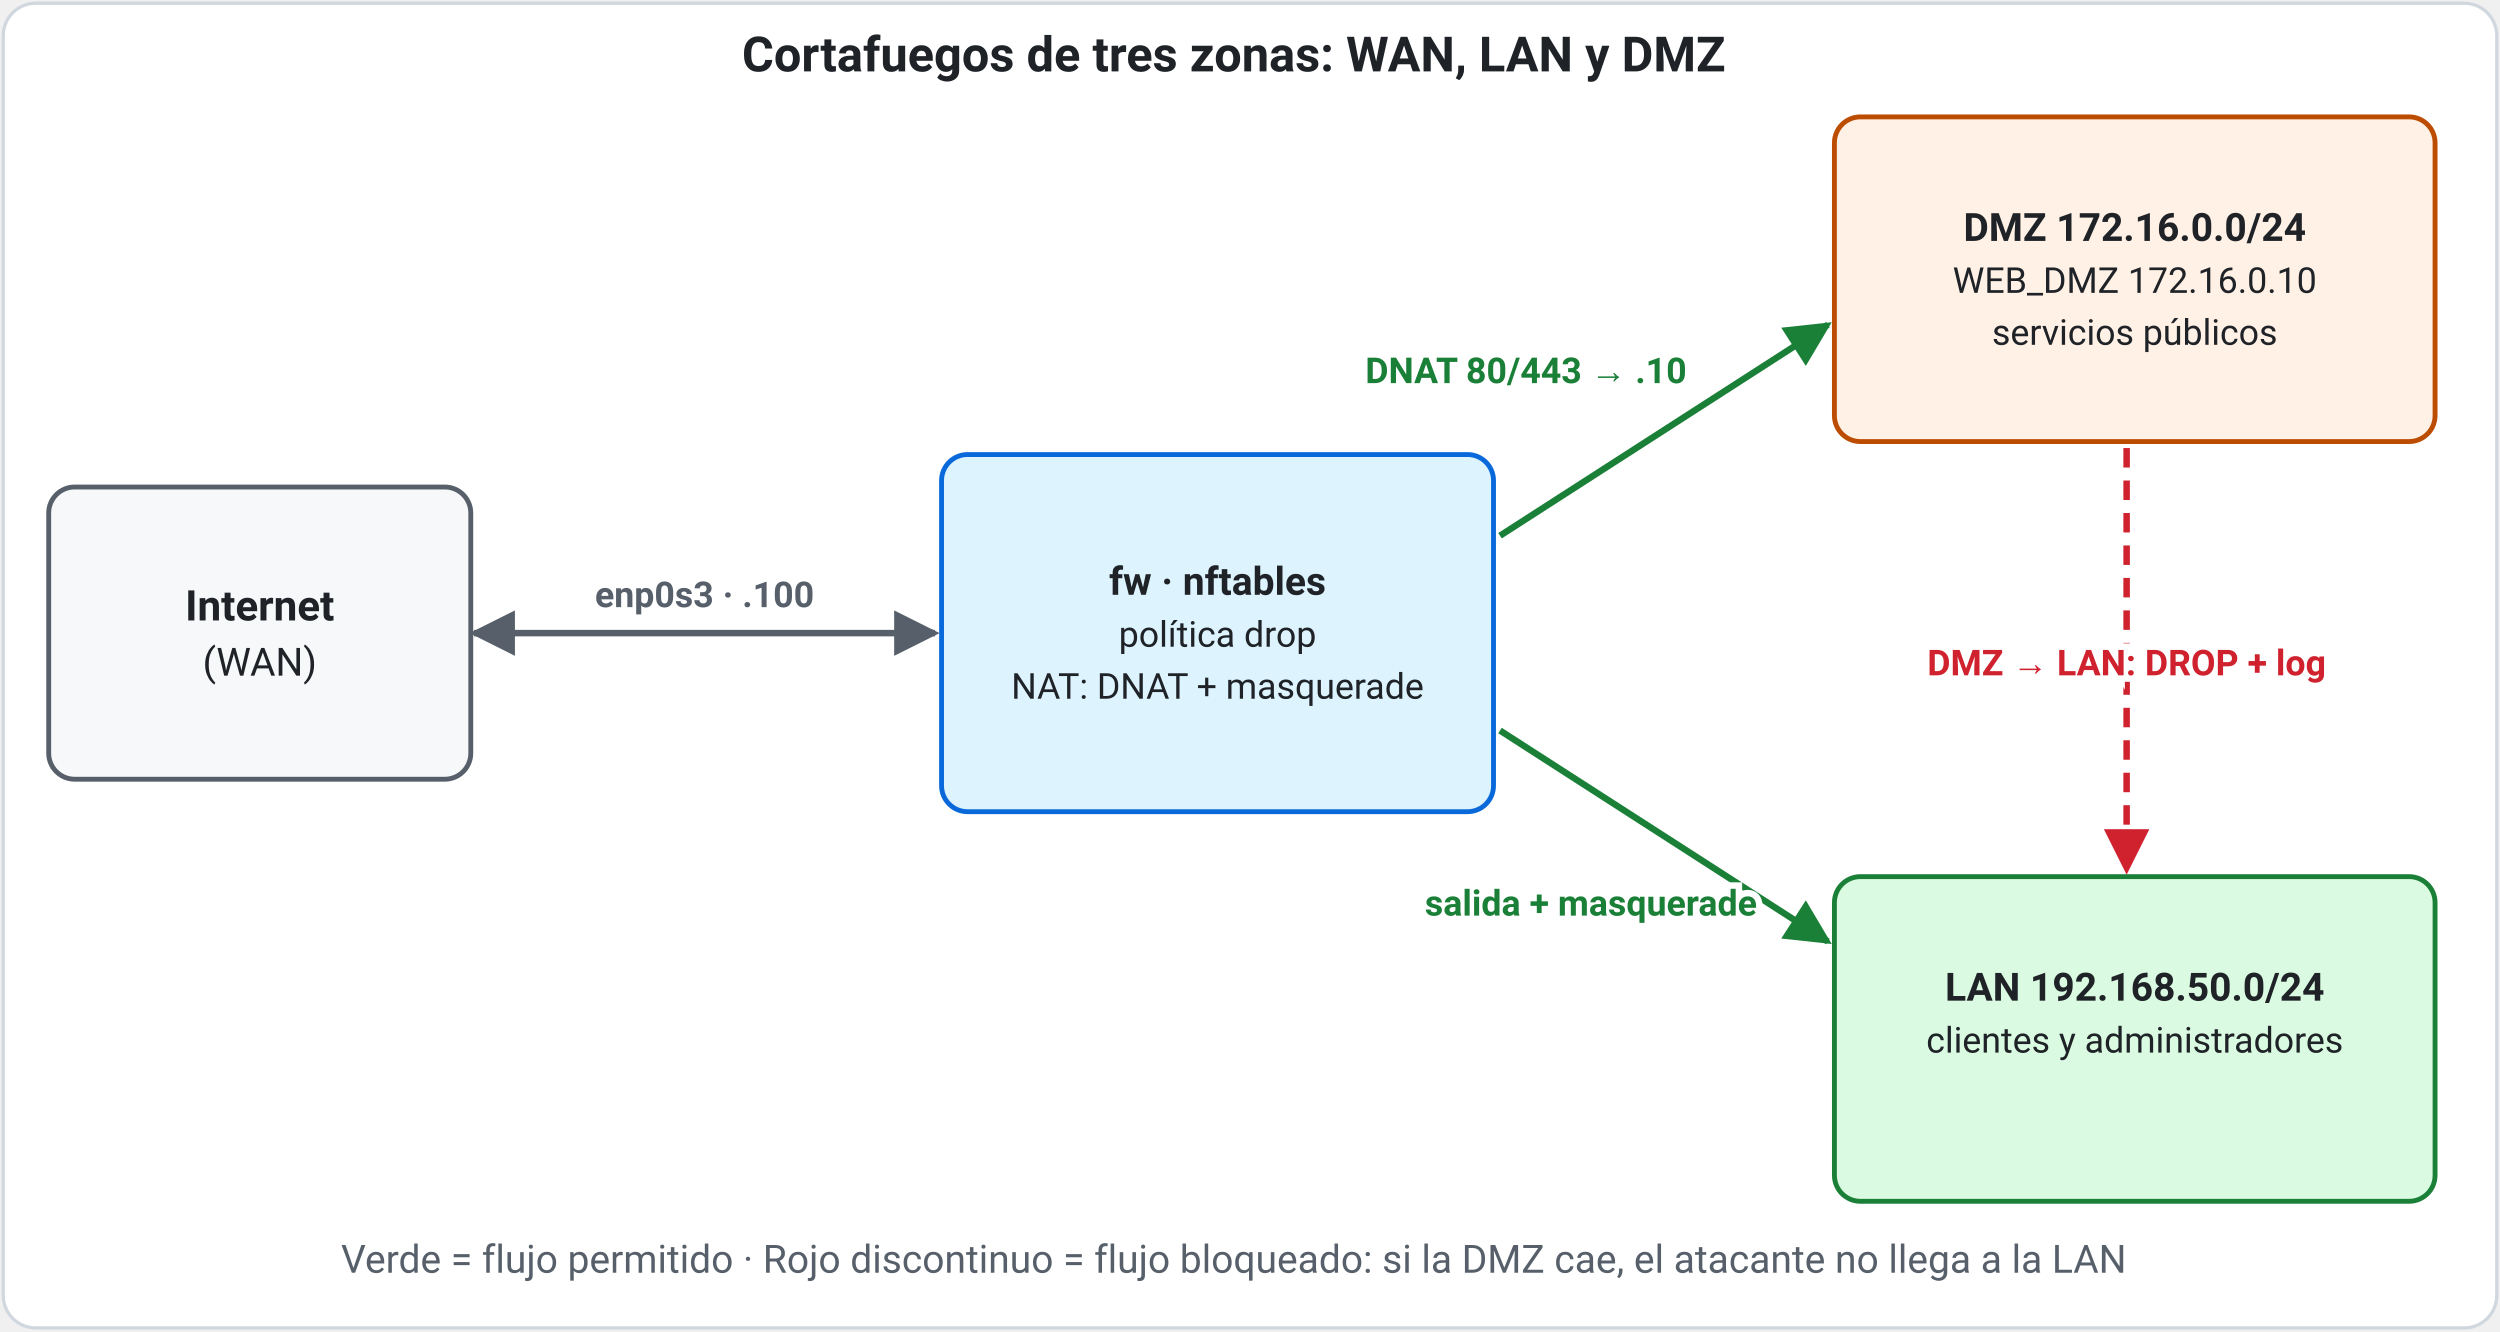
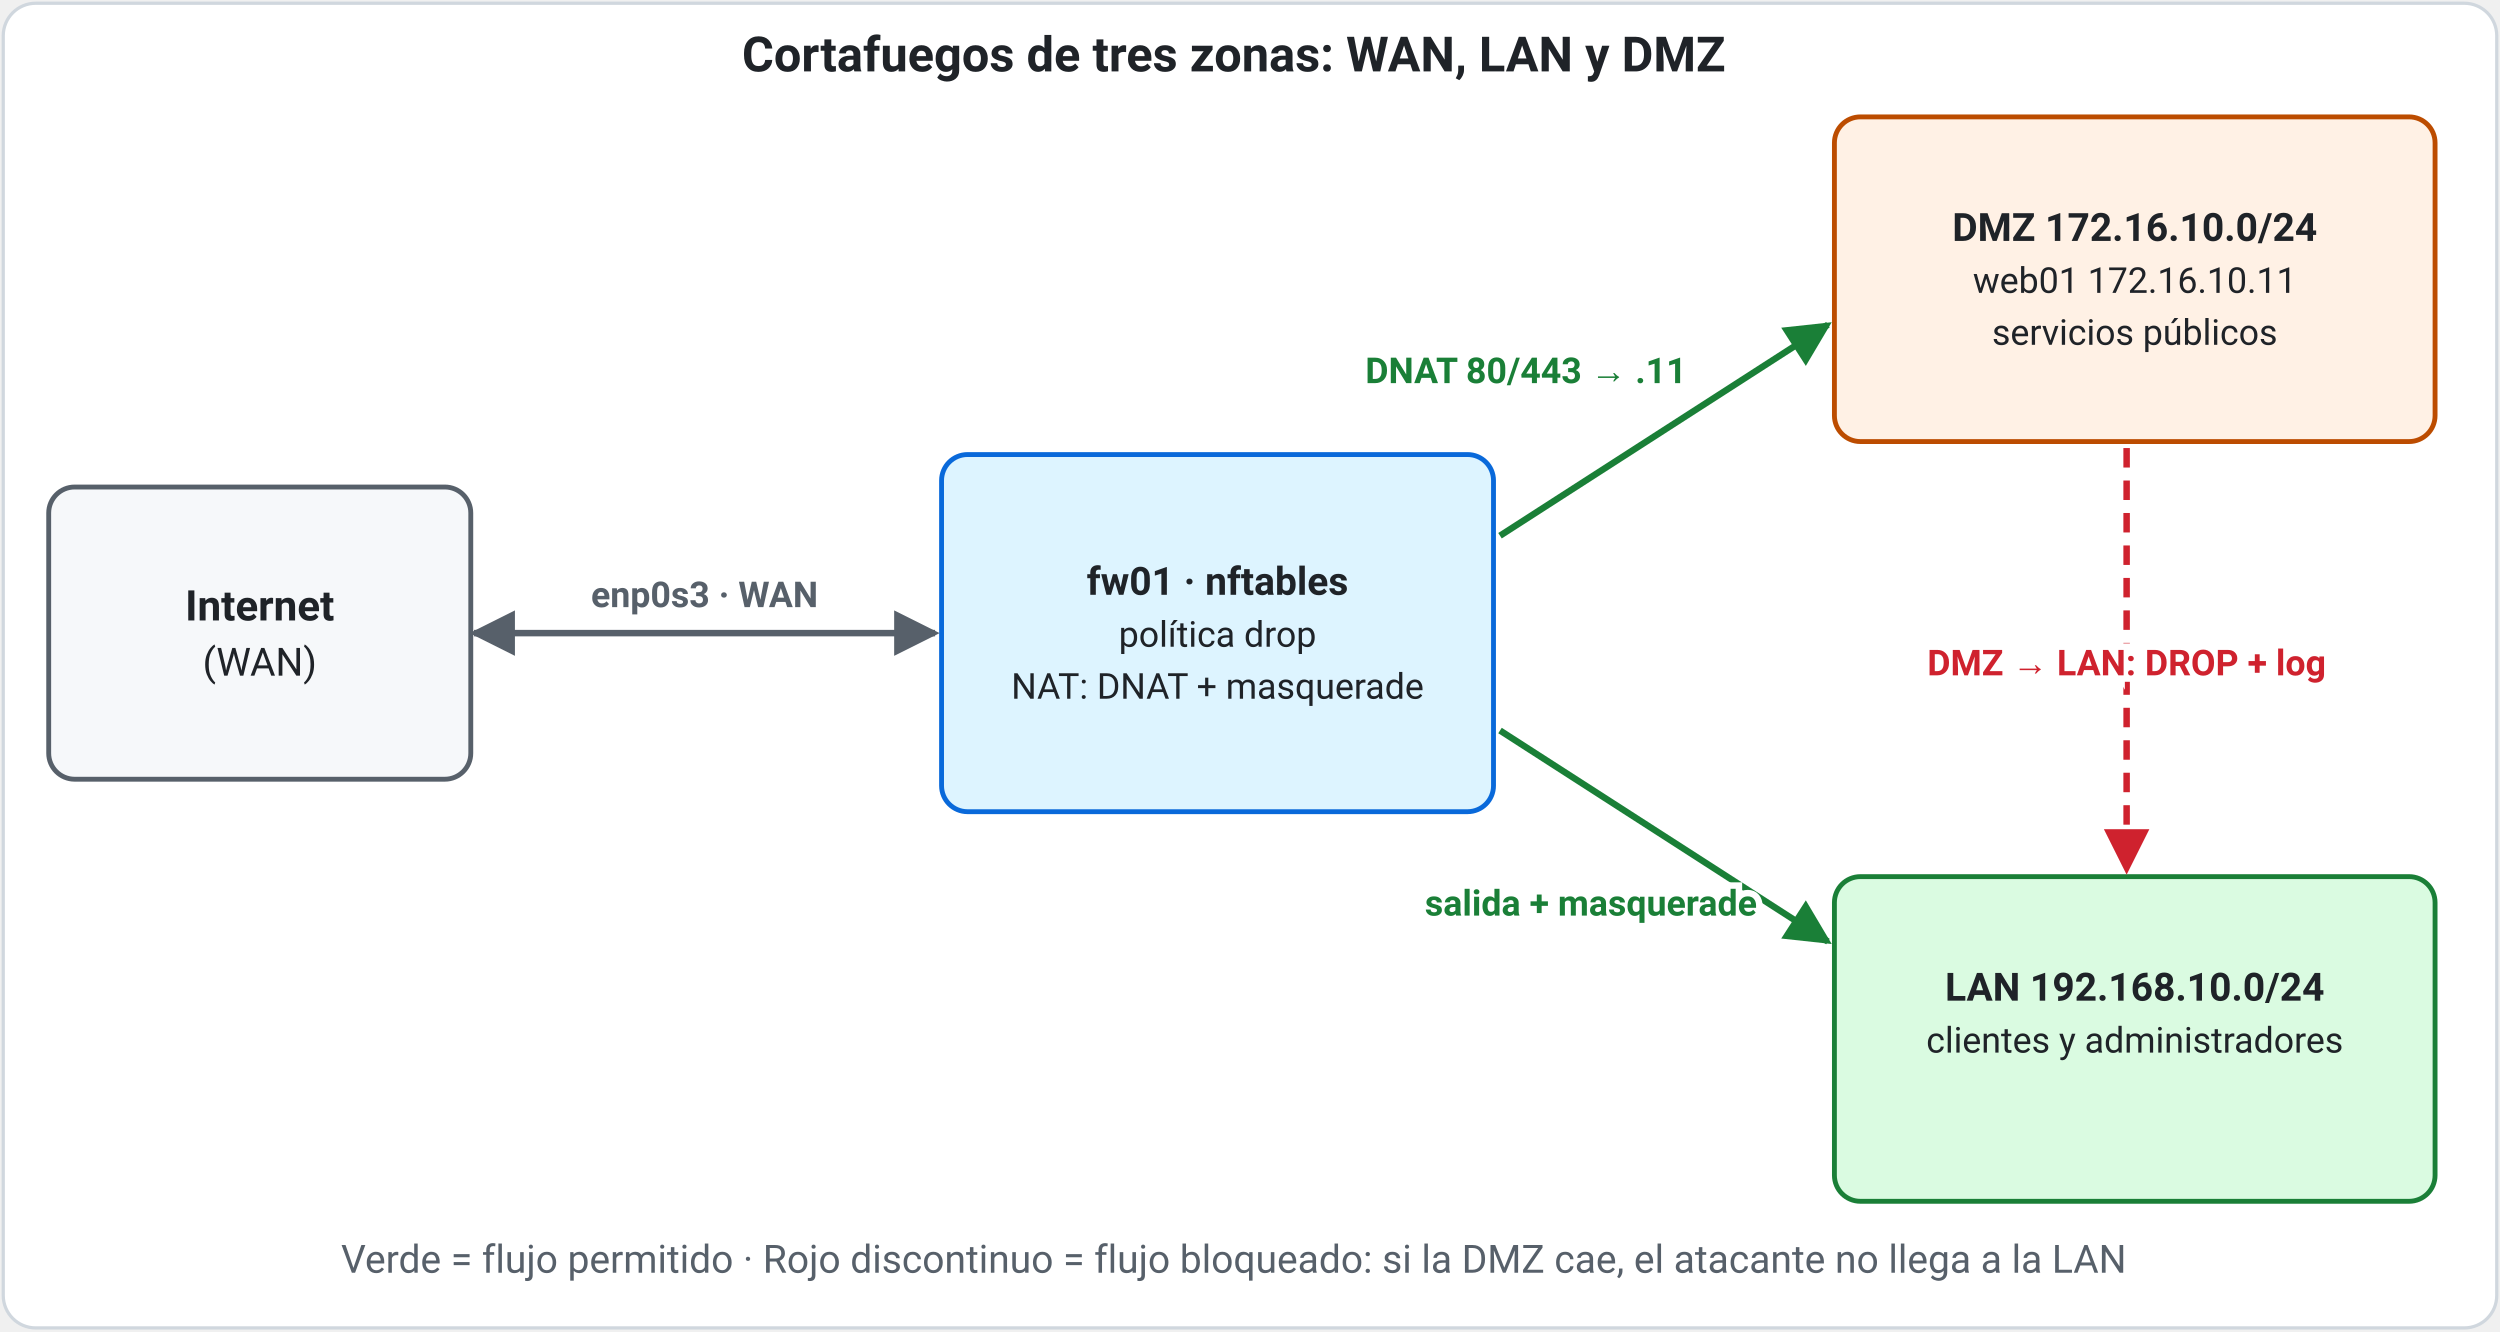
<svg xmlns="http://www.w3.org/2000/svg" viewBox="0 0 770 410" width="770" height="410" role="img" aria-labelledby="t">
  <defs>
    <marker id="a" viewBox="0 0 10 10" refX="9" refY="5" markerWidth="7" markerHeight="7" orient="auto-start-reverse">
      <path d="M0,0 L10,5 L0,10 z" fill="#57606a" />
    </marker>
    <marker id="g" viewBox="0 0 10 10" refX="9" refY="5" markerWidth="7" markerHeight="7" orient="auto-start-reverse">
      <path d="M0,0 L10,5 L0,10 z" fill="#1a7f37" />
    </marker>
    <marker id="r" viewBox="0 0 10 10" refX="9" refY="5" markerWidth="7" markerHeight="7" orient="auto-start-reverse">
      <path d="M0,0 L10,5 L0,10 z" fill="#cf222e" />
    </marker>
  </defs>
  <rect x="1" y="1" width="768" height="408" rx="10" fill="#ffffff" stroke="#d0d7de" />
  <g font-family="system-ui, -apple-system, 'Segoe UI', Roboto, Arial, sans-serif" fill="#1f2328">
    <text x="380" y="22" font-size="15" text-anchor="middle" font-weight="700">Cortafuegos de tres zonas: WAN, LAN y DMZ</text>
    <rect x="15" y="150" width="130" height="90" rx="8" fill="#f6f8fa" stroke="#57606a" stroke-width="1.5" />
    <text x="80.0" y="191.1" font-size="13" text-anchor="middle" font-weight="700">Internet</text>
    <text x="80.0" y="208.1" font-size="12" text-anchor="middle" font-weight="400">(WAN)</text>
    <rect x="290" y="140" width="170" height="110" rx="8" fill="#ddf4ff" stroke="#0969da" stroke-width="1.5" />
-     <text x="375.0" y="183.2" font-size="12" text-anchor="middle" font-weight="700">fw · nftables</text>
+     <text x="375.0" y="183.2" font-size="12" text-anchor="middle" font-weight="700">fw01 · nftables</text>
    <text x="375.0" y="199.2" font-size="11" text-anchor="middle" font-weight="400">política drop</text>
    <text x="375.0" y="215.2" font-size="11" text-anchor="middle" font-weight="400">NAT: DNAT + masquerade</text>
    <rect x="565" y="36" width="185" height="100" rx="8" fill="#fff1e5" stroke="#bc4c00" stroke-width="1.5" />
-     <text x="657.5" y="74.2" font-size="12" text-anchor="middle" font-weight="700">DMZ 172.16.0.0/24</text>
-     <text x="657.5" y="90.2" font-size="11" text-anchor="middle" font-weight="400">WEB_DMZ 172.16.0.10</text>
+     <text x="657.5" y="74.2" font-size="12" text-anchor="middle" font-weight="700">DMZ 172.16.10.0/24</text>
+     <text x="657.5" y="90.2" font-size="11" text-anchor="middle" font-weight="400">web01 172.16.10.11</text>
    <text x="657.5" y="106.2" font-size="11" text-anchor="middle" font-weight="400">servicios públicos</text>
    <rect x="565" y="270" width="185" height="100" rx="8" fill="#dafbe1" stroke="#1a7f37" stroke-width="1.5" />
-     <text x="657.5" y="308.2" font-size="12" text-anchor="middle" font-weight="700">LAN 192.168.50.0/24</text>
+     <text x="657.5" y="308.2" font-size="12" text-anchor="middle" font-weight="700">LAN 192.168.10.0/24</text>
    <text x="657.5" y="324.2" font-size="11" text-anchor="middle" font-weight="400">clientes y administradores</text>
    <text x="657.5" y="340.2" font-size="11" text-anchor="middle" font-weight="400" />
    <line x1="146" y1="195" x2="288" y2="195" stroke="#57606a" stroke-width="2" marker-end="url(#a)" marker-start="url(#a)" />
-     <text stroke="#ffffff" stroke-width="4" paint-order="stroke" x="217" y="187" font-size="11" text-anchor="middle" font-weight="600" fill="#57606a">enp0s3 · .100</text>
+     <text stroke="#ffffff" stroke-width="4" paint-order="stroke" x="217" y="187" font-size="11" text-anchor="middle" font-weight="600" fill="#57606a">enp0s3 · WAN</text>
    <line x1="462" y1="165" x2="563" y2="100" stroke="#1a7f37" stroke-width="2" marker-end="url(#g)" />
-     <text stroke="#ffffff" stroke-width="4" paint-order="stroke" x="470" y="118" font-size="11" text-anchor="middle" font-weight="600" fill="#1a7f37">DNAT 80/443 → .10</text>
+     <text stroke="#ffffff" stroke-width="4" paint-order="stroke" x="470" y="118" font-size="11" text-anchor="middle" font-weight="600" fill="#1a7f37">DNAT 80/443 → .11</text>
    <line x1="462" y1="225" x2="563" y2="290" stroke="#1a7f37" stroke-width="2" marker-end="url(#g)" />
    <text stroke="#ffffff" stroke-width="4" paint-order="stroke" x="490" y="282" font-size="11" text-anchor="middle" font-weight="600" fill="#1a7f37">salida + masquerade</text>
    <line x1="655" y1="138" x2="655" y2="268" stroke="#cf222e" stroke-width="2" stroke-dasharray="6 4" marker-end="url(#r)" />
    <text stroke="#ffffff" stroke-width="4" paint-order="stroke" x="655" y="208" font-size="11" text-anchor="middle" font-weight="600" fill="#cf222e">DMZ → LAN: DROP + log</text>
    <text x="380" y="392" font-size="12" text-anchor="middle" font-weight="400" fill="#57606a">Verde = flujo permitido · Rojo discontinuo = flujo bloqueado: si la DMZ cae, el atacante no llega a la LAN</text>
  </g>
</svg>
